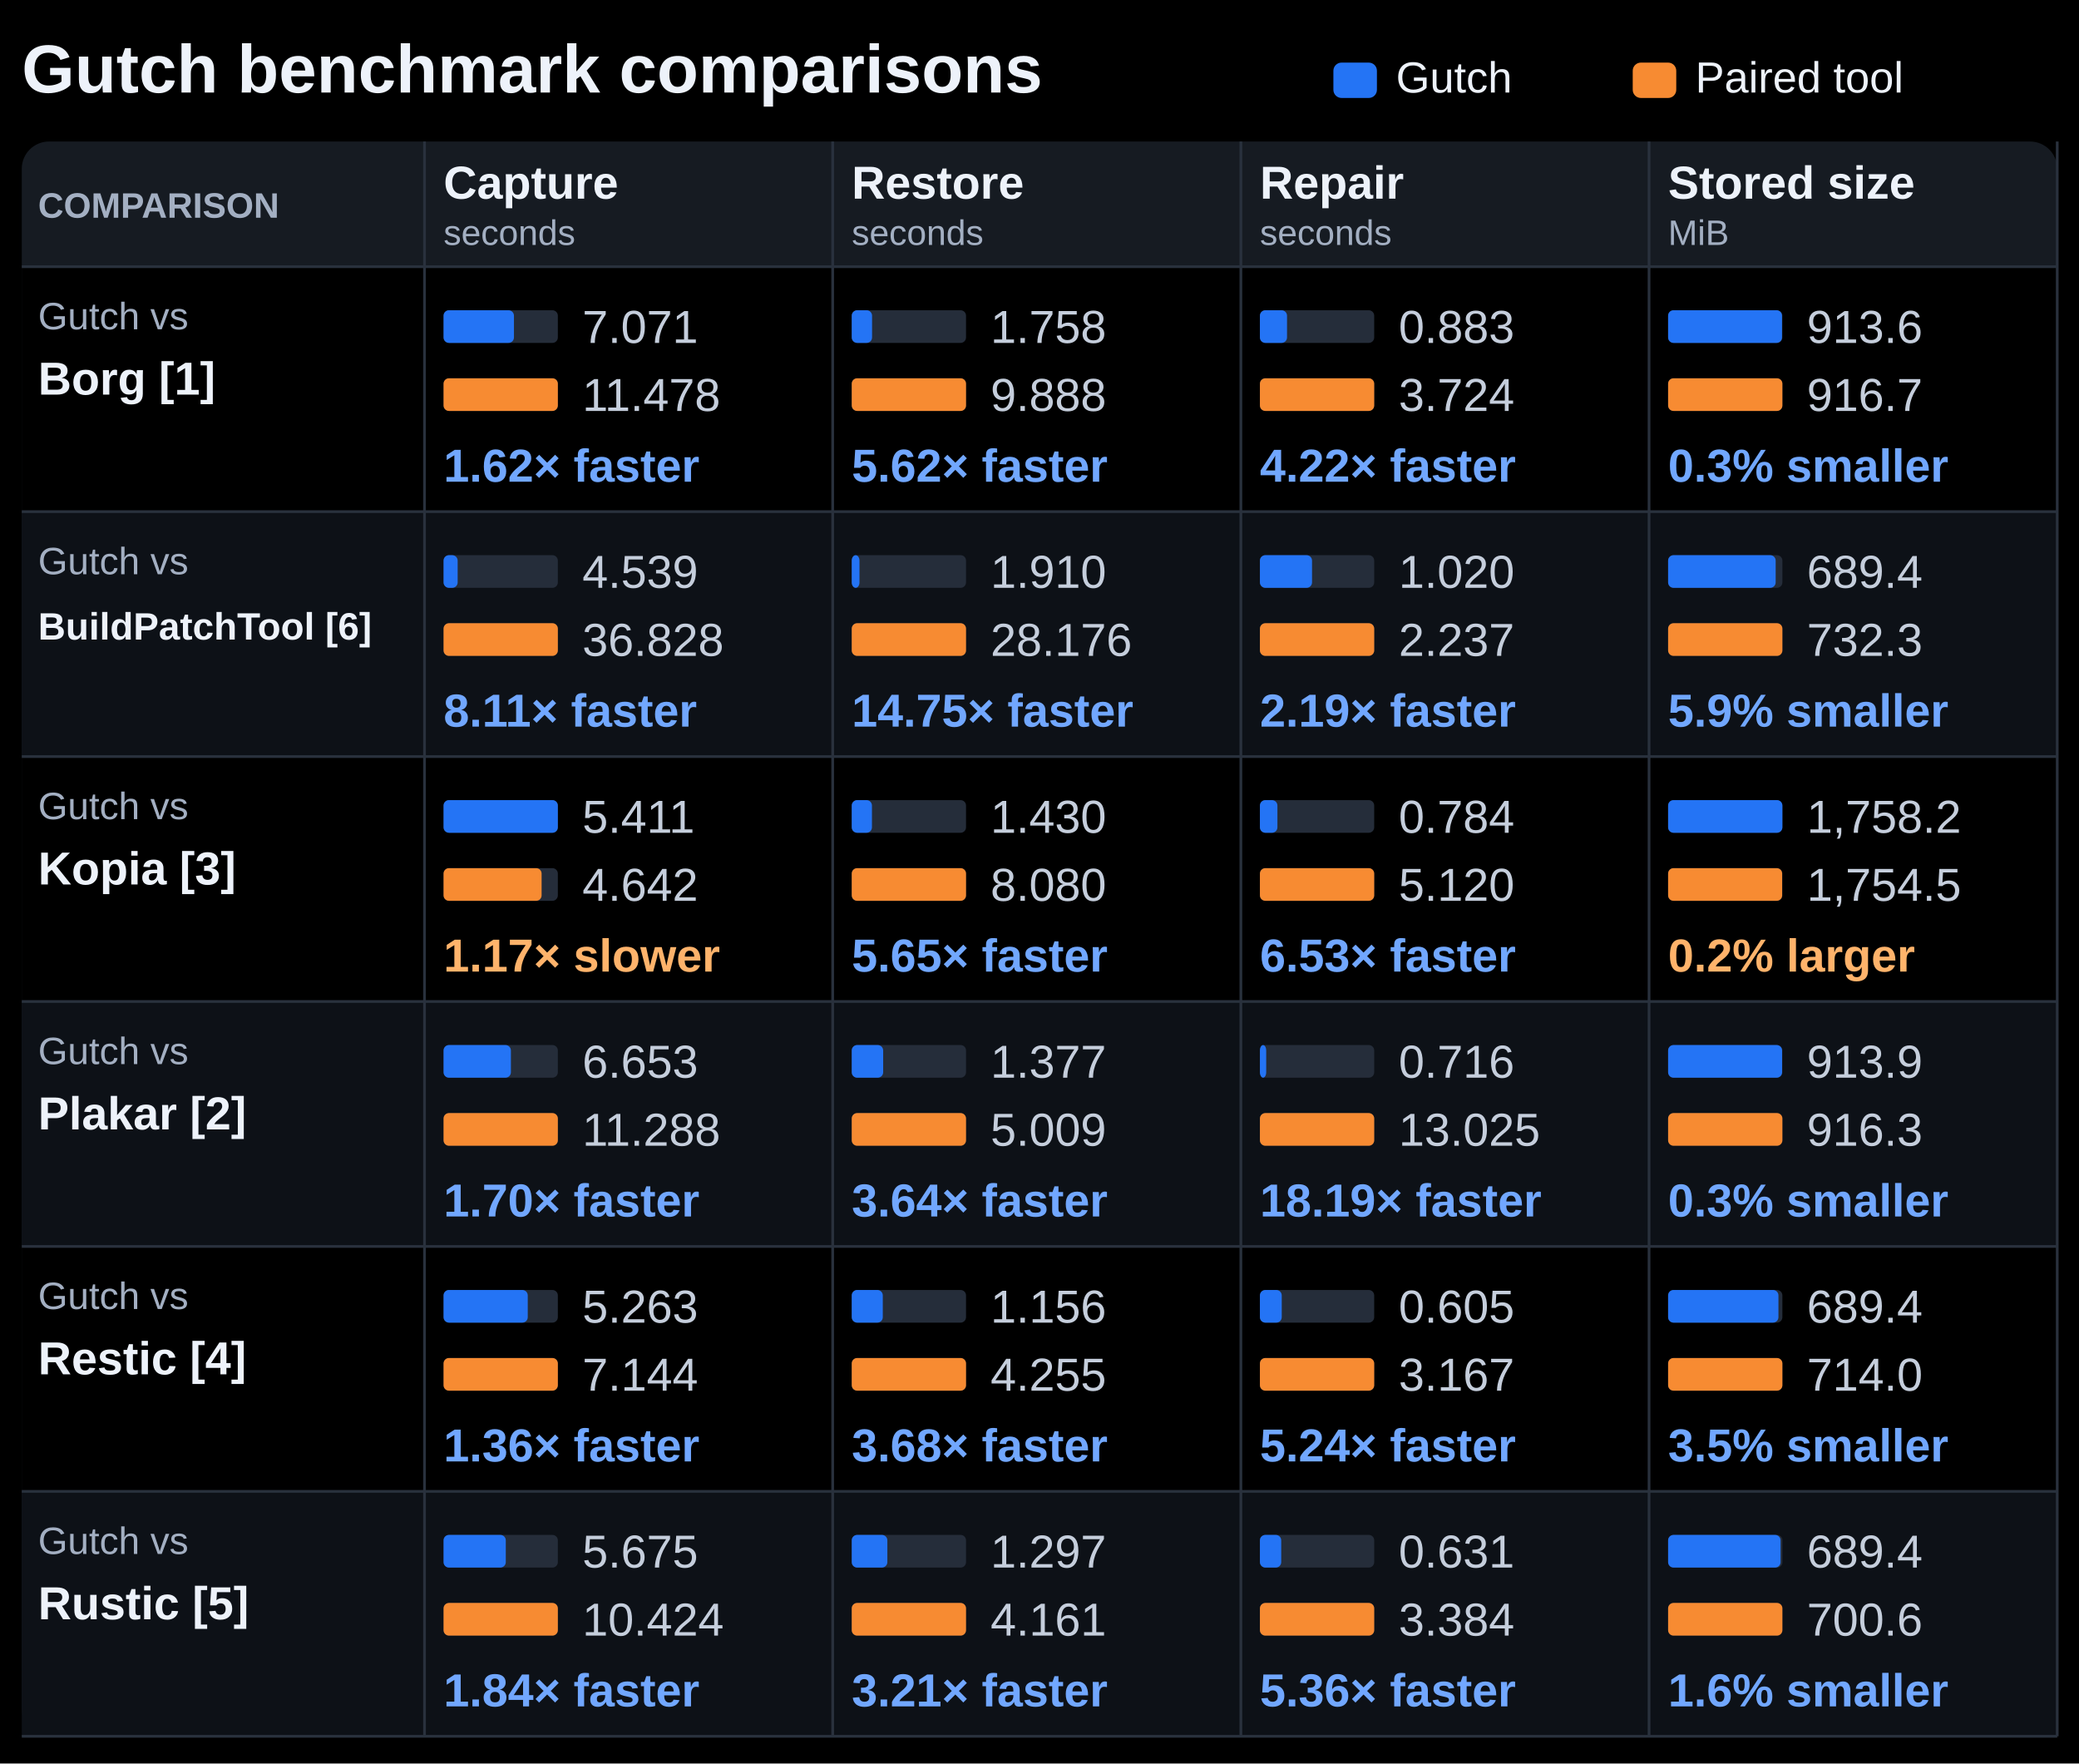
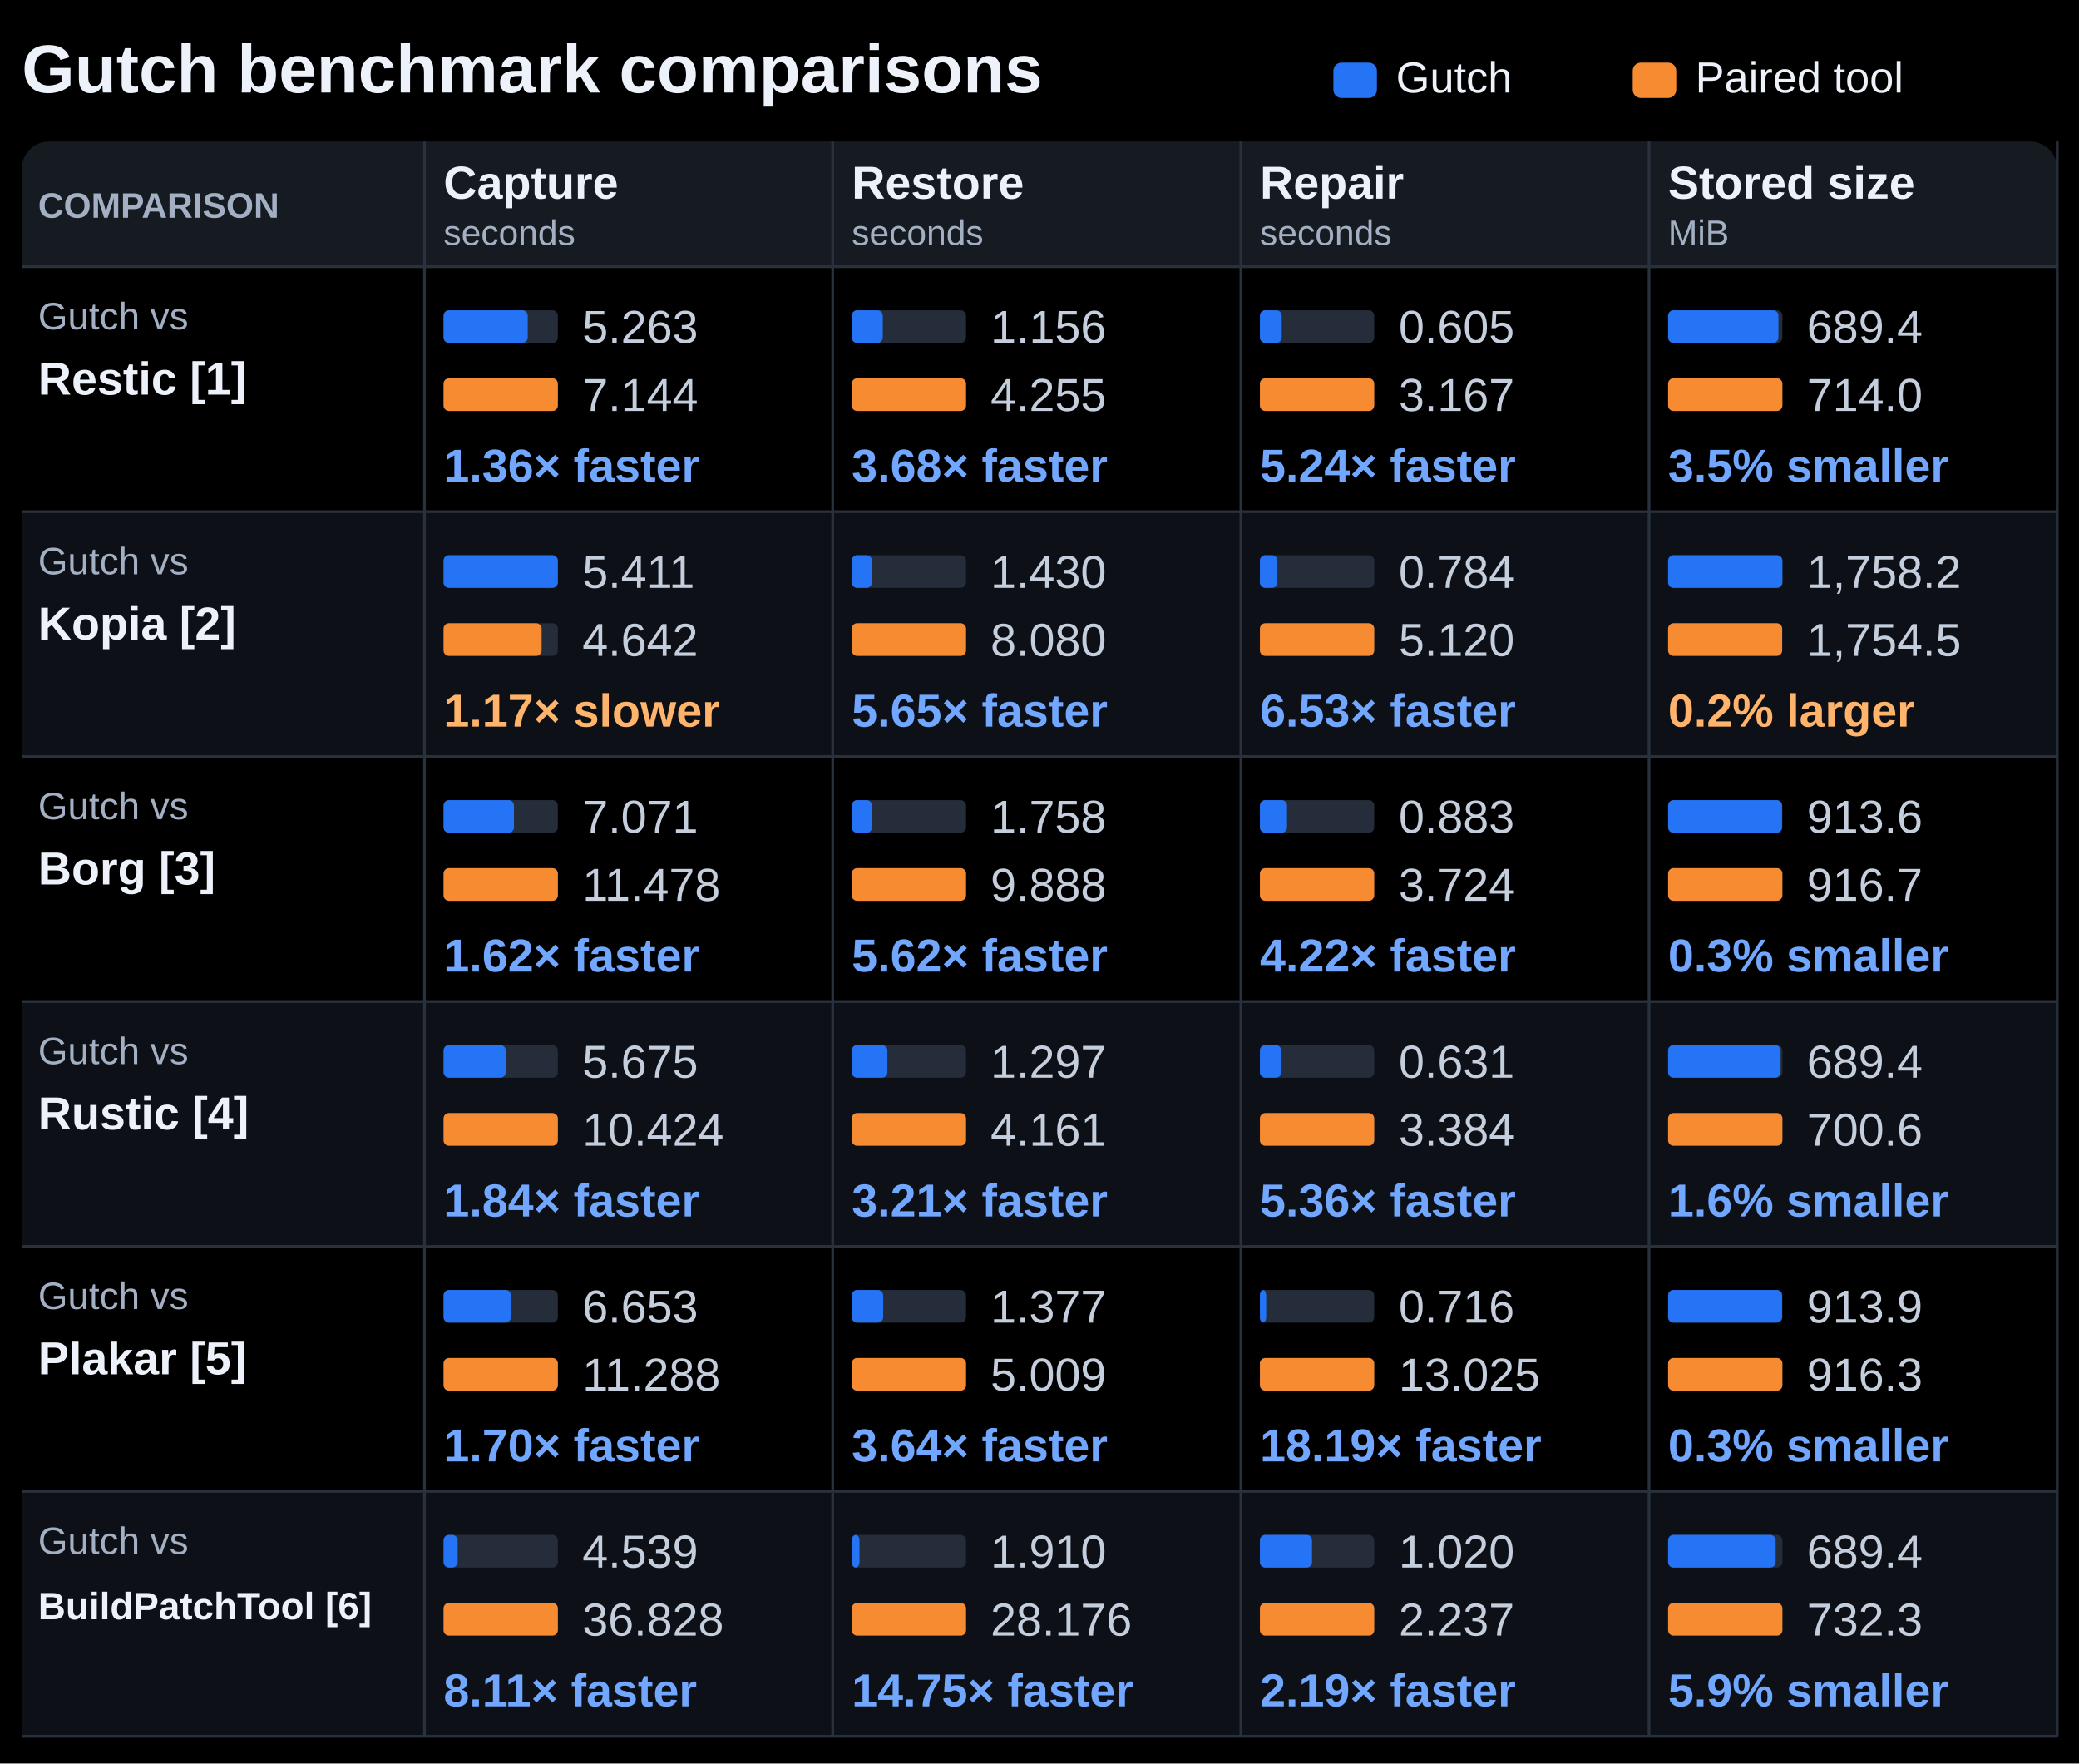
<svg xmlns="http://www.w3.org/2000/svg" width="764" height="648" viewBox="0 0 764 648" role="img" aria-labelledby="title description">
  <rect width="764" height="648" fill="#000000" />
  <g font-family="Segoe UI, Arial, sans-serif" fill="#edf2fa">
    <text x="8" y="34" font-size="25" font-weight="700" fill="#edf2fa" text-anchor="start">Gutch benchmark comparisons</text>
    <rect x="490" y="23" width="16.00" height="13" rx="3" fill="#2474f5" />
    <text x="513" y="34" font-size="16" font-weight="400" fill="#edf2fa" text-anchor="start">Gutch</text>
    <rect x="600" y="23" width="16.00" height="13" rx="3" fill="#f78b32" />
    <text x="623" y="34" font-size="16" font-weight="400" fill="#edf2fa" text-anchor="start">Paired tool</text>
    <rect x="8" y="52" width="748.00" height="586" rx="10" fill="#161b22" />
    <text x="14" y="80" font-size="13" font-weight="700" fill="#a3afc2" text-anchor="start">COMPARISON</text>
    <text x="163" y="73" font-size="17" font-weight="650" fill="#edf2fa" text-anchor="start">Capture</text>
    <text x="163" y="90" font-size="13" font-weight="400" fill="#a3afc2" text-anchor="start">seconds</text>
    <text x="313" y="73" font-size="17" font-weight="650" fill="#edf2fa" text-anchor="start">Restore</text>
    <text x="313" y="90" font-size="13" font-weight="400" fill="#a3afc2" text-anchor="start">seconds</text>
    <text x="463" y="73" font-size="17" font-weight="650" fill="#edf2fa" text-anchor="start">Repair</text>
    <text x="463" y="90" font-size="13" font-weight="400" fill="#a3afc2" text-anchor="start">seconds</text>
    <text x="613" y="73" font-size="17" font-weight="650" fill="#edf2fa" text-anchor="start">Stored size</text>
    <text x="613" y="90" font-size="13" font-weight="400" fill="#a3afc2" text-anchor="start">MiB</text>
    <rect x="8" y="98" width="748.00" height="90" rx="0" fill="#000000" />
    <path d="M8 98H756" stroke="#29313d" />
    <text x="14" y="121" font-size="14" font-weight="400" fill="#a3afc2" text-anchor="start">Gutch vs</text>
-     <text x="14" y="145" font-size="17" font-weight="650" fill="#edf2fa" text-anchor="start">Borg [1]</text>
+     <text x="14" y="145" font-size="17" font-weight="650" fill="#edf2fa" text-anchor="start">Restic [1]</text>
    <rect x="163" y="114" width="42.00" height="12" rx="2" fill="#252d3a" />
-     <rect x="163" y="114" width="25.87" height="12" rx="2" fill="#2474f5" />
-     <text x="214" y="126" font-size="17" font-weight="400" fill="#c5cedc" text-anchor="start">7.071</text>
+     <rect x="163" y="114" width="30.94" height="12" rx="2" fill="#2474f5" />
+     <text x="214" y="126" font-size="17" font-weight="400" fill="#c5cedc" text-anchor="start">5.263</text>
    <rect x="163" y="139" width="42.00" height="12" rx="2" fill="#252d3a" />
    <rect x="163" y="139" width="42.00" height="12" rx="2" fill="#f78b32" />
-     <text x="214" y="151" font-size="17" font-weight="400" fill="#c5cedc" text-anchor="start">11.478</text>
-     <text x="163" y="177" font-size="17" font-weight="700" fill="#71a7ff" text-anchor="start">1.62× faster</text>
+     <text x="214" y="151" font-size="17" font-weight="400" fill="#c5cedc" text-anchor="start">7.144</text>
+     <text x="163" y="177" font-size="17" font-weight="700" fill="#71a7ff" text-anchor="start">1.36× faster</text>
    <rect x="313" y="114" width="42.00" height="12" rx="2" fill="#252d3a" />
-     <rect x="313" y="114" width="7.47" height="12" rx="2" fill="#2474f5" />
-     <text x="364" y="126" font-size="17" font-weight="400" fill="#c5cedc" text-anchor="start">1.758</text>
+     <rect x="313" y="114" width="11.41" height="12" rx="2" fill="#2474f5" />
+     <text x="364" y="126" font-size="17" font-weight="400" fill="#c5cedc" text-anchor="start">1.156</text>
    <rect x="313" y="139" width="42.00" height="12" rx="2" fill="#252d3a" />
    <rect x="313" y="139" width="42.00" height="12" rx="2" fill="#f78b32" />
-     <text x="364" y="151" font-size="17" font-weight="400" fill="#c5cedc" text-anchor="start">9.888</text>
-     <text x="313" y="177" font-size="17" font-weight="700" fill="#71a7ff" text-anchor="start">5.62× faster</text>
+     <text x="364" y="151" font-size="17" font-weight="400" fill="#c5cedc" text-anchor="start">4.255</text>
+     <text x="313" y="177" font-size="17" font-weight="700" fill="#71a7ff" text-anchor="start">3.68× faster</text>
    <rect x="463" y="114" width="42.00" height="12" rx="2" fill="#252d3a" />
-     <rect x="463" y="114" width="9.96" height="12" rx="2" fill="#2474f5" />
-     <text x="514" y="126" font-size="17" font-weight="400" fill="#c5cedc" text-anchor="start">0.883</text>
+     <rect x="463" y="114" width="8.02" height="12" rx="2" fill="#2474f5" />
+     <text x="514" y="126" font-size="17" font-weight="400" fill="#c5cedc" text-anchor="start">0.605</text>
    <rect x="463" y="139" width="42.00" height="12" rx="2" fill="#252d3a" />
    <rect x="463" y="139" width="42.00" height="12" rx="2" fill="#f78b32" />
-     <text x="514" y="151" font-size="17" font-weight="400" fill="#c5cedc" text-anchor="start">3.724</text>
-     <text x="463" y="177" font-size="17" font-weight="700" fill="#71a7ff" text-anchor="start">4.22× faster</text>
+     <text x="514" y="151" font-size="17" font-weight="400" fill="#c5cedc" text-anchor="start">3.167</text>
+     <text x="463" y="177" font-size="17" font-weight="700" fill="#71a7ff" text-anchor="start">5.24× faster</text>
    <rect x="613" y="114" width="42.00" height="12" rx="2" fill="#252d3a" />
-     <rect x="613" y="114" width="41.86" height="12" rx="2" fill="#2474f5" />
-     <text x="664" y="126" font-size="17" font-weight="400" fill="#c5cedc" text-anchor="start">913.6</text>
+     <rect x="613" y="114" width="40.55" height="12" rx="2" fill="#2474f5" />
+     <text x="664" y="126" font-size="17" font-weight="400" fill="#c5cedc" text-anchor="start">689.4</text>
    <rect x="613" y="139" width="42.00" height="12" rx="2" fill="#252d3a" />
    <rect x="613" y="139" width="42.00" height="12" rx="2" fill="#f78b32" />
-     <text x="664" y="151" font-size="17" font-weight="400" fill="#c5cedc" text-anchor="start">916.7</text>
-     <text x="613" y="177" font-size="17" font-weight="700" fill="#71a7ff" text-anchor="start">0.3% smaller</text>
+     <text x="664" y="151" font-size="17" font-weight="400" fill="#c5cedc" text-anchor="start">714.0</text>
+     <text x="613" y="177" font-size="17" font-weight="700" fill="#71a7ff" text-anchor="start">3.5% smaller</text>
    <rect x="8" y="188" width="748.00" height="90" rx="0" fill="#0d1117" />
    <path d="M8 188H756" stroke="#29313d" />
    <text x="14" y="211" font-size="14" font-weight="400" fill="#a3afc2" text-anchor="start">Gutch vs</text>
-     <text x="14" y="235" font-size="14" font-weight="650" fill="#edf2fa" text-anchor="start">BuildPatchTool [6]</text>
+     <text x="14" y="235" font-size="17" font-weight="650" fill="#edf2fa" text-anchor="start">Kopia [2]</text>
    <rect x="163" y="204" width="42.00" height="12" rx="2" fill="#252d3a" />
-     <rect x="163" y="204" width="5.18" height="12" rx="2" fill="#2474f5" />
-     <text x="214" y="216" font-size="17" font-weight="400" fill="#c5cedc" text-anchor="start">4.539</text>
+     <rect x="163" y="204" width="42.00" height="12" rx="2" fill="#2474f5" />
+     <text x="214" y="216" font-size="17" font-weight="400" fill="#c5cedc" text-anchor="start">5.411</text>
    <rect x="163" y="229" width="42.00" height="12" rx="2" fill="#252d3a" />
-     <rect x="163" y="229" width="42.00" height="12" rx="2" fill="#f78b32" />
-     <text x="214" y="241" font-size="17" font-weight="400" fill="#c5cedc" text-anchor="start">36.828</text>
-     <text x="163" y="267" font-size="17" font-weight="700" fill="#71a7ff" text-anchor="start">8.11× faster</text>
+     <rect x="163" y="229" width="36.03" height="12" rx="2" fill="#f78b32" />
+     <text x="214" y="241" font-size="17" font-weight="400" fill="#c5cedc" text-anchor="start">4.642</text>
+     <text x="163" y="267" font-size="17" font-weight="700" fill="#ffb36b" text-anchor="start">1.17× slower</text>
    <rect x="313" y="204" width="42.00" height="12" rx="2" fill="#252d3a" />
-     <rect x="313" y="204" width="2.85" height="12" rx="2" fill="#2474f5" />
-     <text x="364" y="216" font-size="17" font-weight="400" fill="#c5cedc" text-anchor="start">1.910</text>
+     <rect x="313" y="204" width="7.43" height="12" rx="2" fill="#2474f5" />
+     <text x="364" y="216" font-size="17" font-weight="400" fill="#c5cedc" text-anchor="start">1.430</text>
    <rect x="313" y="229" width="42.00" height="12" rx="2" fill="#252d3a" />
    <rect x="313" y="229" width="42.00" height="12" rx="2" fill="#f78b32" />
-     <text x="364" y="241" font-size="17" font-weight="400" fill="#c5cedc" text-anchor="start">28.176</text>
-     <text x="313" y="267" font-size="17" font-weight="700" fill="#71a7ff" text-anchor="start">14.75× faster</text>
+     <text x="364" y="241" font-size="17" font-weight="400" fill="#c5cedc" text-anchor="start">8.080</text>
+     <text x="313" y="267" font-size="17" font-weight="700" fill="#71a7ff" text-anchor="start">5.65× faster</text>
    <rect x="463" y="204" width="42.00" height="12" rx="2" fill="#252d3a" />
-     <rect x="463" y="204" width="19.15" height="12" rx="2" fill="#2474f5" />
-     <text x="514" y="216" font-size="17" font-weight="400" fill="#c5cedc" text-anchor="start">1.020</text>
+     <rect x="463" y="204" width="6.43" height="12" rx="2" fill="#2474f5" />
+     <text x="514" y="216" font-size="17" font-weight="400" fill="#c5cedc" text-anchor="start">0.784</text>
    <rect x="463" y="229" width="42.00" height="12" rx="2" fill="#252d3a" />
    <rect x="463" y="229" width="42.00" height="12" rx="2" fill="#f78b32" />
-     <text x="514" y="241" font-size="17" font-weight="400" fill="#c5cedc" text-anchor="start">2.237</text>
-     <text x="463" y="267" font-size="17" font-weight="700" fill="#71a7ff" text-anchor="start">2.19× faster</text>
+     <text x="514" y="241" font-size="17" font-weight="400" fill="#c5cedc" text-anchor="start">5.120</text>
+     <text x="463" y="267" font-size="17" font-weight="700" fill="#71a7ff" text-anchor="start">6.53× faster</text>
    <rect x="613" y="204" width="42.00" height="12" rx="2" fill="#252d3a" />
-     <rect x="613" y="204" width="39.53" height="12" rx="2" fill="#2474f5" />
-     <text x="664" y="216" font-size="17" font-weight="400" fill="#c5cedc" text-anchor="start">689.4</text>
+     <rect x="613" y="204" width="42.00" height="12" rx="2" fill="#2474f5" />
+     <text x="664" y="216" font-size="17" font-weight="400" fill="#c5cedc" text-anchor="start">1,758.2</text>
    <rect x="613" y="229" width="42.00" height="12" rx="2" fill="#252d3a" />
-     <rect x="613" y="229" width="42.00" height="12" rx="2" fill="#f78b32" />
-     <text x="664" y="241" font-size="17" font-weight="400" fill="#c5cedc" text-anchor="start">732.3</text>
-     <text x="613" y="267" font-size="17" font-weight="700" fill="#71a7ff" text-anchor="start">5.9% smaller</text>
+     <rect x="613" y="229" width="41.91" height="12" rx="2" fill="#f78b32" />
+     <text x="664" y="241" font-size="17" font-weight="400" fill="#c5cedc" text-anchor="start">1,754.5</text>
+     <text x="613" y="267" font-size="17" font-weight="700" fill="#ffb36b" text-anchor="start">0.2% larger</text>
    <rect x="8" y="278" width="748.00" height="90" rx="0" fill="#000000" />
    <path d="M8 278H756" stroke="#29313d" />
    <text x="14" y="301" font-size="14" font-weight="400" fill="#a3afc2" text-anchor="start">Gutch vs</text>
-     <text x="14" y="325" font-size="17" font-weight="650" fill="#edf2fa" text-anchor="start">Kopia [3]</text>
+     <text x="14" y="325" font-size="17" font-weight="650" fill="#edf2fa" text-anchor="start">Borg [3]</text>
    <rect x="163" y="294" width="42.00" height="12" rx="2" fill="#252d3a" />
-     <rect x="163" y="294" width="42.00" height="12" rx="2" fill="#2474f5" />
-     <text x="214" y="306" font-size="17" font-weight="400" fill="#c5cedc" text-anchor="start">5.411</text>
+     <rect x="163" y="294" width="25.87" height="12" rx="2" fill="#2474f5" />
+     <text x="214" y="306" font-size="17" font-weight="400" fill="#c5cedc" text-anchor="start">7.071</text>
    <rect x="163" y="319" width="42.00" height="12" rx="2" fill="#252d3a" />
-     <rect x="163" y="319" width="36.03" height="12" rx="2" fill="#f78b32" />
-     <text x="214" y="331" font-size="17" font-weight="400" fill="#c5cedc" text-anchor="start">4.642</text>
-     <text x="163" y="357" font-size="17" font-weight="700" fill="#ffb36b" text-anchor="start">1.17× slower</text>
+     <rect x="163" y="319" width="42.00" height="12" rx="2" fill="#f78b32" />
+     <text x="214" y="331" font-size="17" font-weight="400" fill="#c5cedc" text-anchor="start">11.478</text>
+     <text x="163" y="357" font-size="17" font-weight="700" fill="#71a7ff" text-anchor="start">1.62× faster</text>
    <rect x="313" y="294" width="42.00" height="12" rx="2" fill="#252d3a" />
-     <rect x="313" y="294" width="7.43" height="12" rx="2" fill="#2474f5" />
-     <text x="364" y="306" font-size="17" font-weight="400" fill="#c5cedc" text-anchor="start">1.430</text>
+     <rect x="313" y="294" width="7.47" height="12" rx="2" fill="#2474f5" />
+     <text x="364" y="306" font-size="17" font-weight="400" fill="#c5cedc" text-anchor="start">1.758</text>
    <rect x="313" y="319" width="42.00" height="12" rx="2" fill="#252d3a" />
    <rect x="313" y="319" width="42.00" height="12" rx="2" fill="#f78b32" />
-     <text x="364" y="331" font-size="17" font-weight="400" fill="#c5cedc" text-anchor="start">8.080</text>
-     <text x="313" y="357" font-size="17" font-weight="700" fill="#71a7ff" text-anchor="start">5.65× faster</text>
+     <text x="364" y="331" font-size="17" font-weight="400" fill="#c5cedc" text-anchor="start">9.888</text>
+     <text x="313" y="357" font-size="17" font-weight="700" fill="#71a7ff" text-anchor="start">5.62× faster</text>
    <rect x="463" y="294" width="42.00" height="12" rx="2" fill="#252d3a" />
-     <rect x="463" y="294" width="6.43" height="12" rx="2" fill="#2474f5" />
-     <text x="514" y="306" font-size="17" font-weight="400" fill="#c5cedc" text-anchor="start">0.784</text>
+     <rect x="463" y="294" width="9.96" height="12" rx="2" fill="#2474f5" />
+     <text x="514" y="306" font-size="17" font-weight="400" fill="#c5cedc" text-anchor="start">0.883</text>
    <rect x="463" y="319" width="42.00" height="12" rx="2" fill="#252d3a" />
    <rect x="463" y="319" width="42.00" height="12" rx="2" fill="#f78b32" />
-     <text x="514" y="331" font-size="17" font-weight="400" fill="#c5cedc" text-anchor="start">5.120</text>
-     <text x="463" y="357" font-size="17" font-weight="700" fill="#71a7ff" text-anchor="start">6.53× faster</text>
+     <text x="514" y="331" font-size="17" font-weight="400" fill="#c5cedc" text-anchor="start">3.724</text>
+     <text x="463" y="357" font-size="17" font-weight="700" fill="#71a7ff" text-anchor="start">4.22× faster</text>
    <rect x="613" y="294" width="42.00" height="12" rx="2" fill="#252d3a" />
-     <rect x="613" y="294" width="42.00" height="12" rx="2" fill="#2474f5" />
-     <text x="664" y="306" font-size="17" font-weight="400" fill="#c5cedc" text-anchor="start">1,758.2</text>
+     <rect x="613" y="294" width="41.86" height="12" rx="2" fill="#2474f5" />
+     <text x="664" y="306" font-size="17" font-weight="400" fill="#c5cedc" text-anchor="start">913.6</text>
    <rect x="613" y="319" width="42.00" height="12" rx="2" fill="#252d3a" />
-     <rect x="613" y="319" width="41.91" height="12" rx="2" fill="#f78b32" />
-     <text x="664" y="331" font-size="17" font-weight="400" fill="#c5cedc" text-anchor="start">1,754.5</text>
-     <text x="613" y="357" font-size="17" font-weight="700" fill="#ffb36b" text-anchor="start">0.2% larger</text>
+     <rect x="613" y="319" width="42.00" height="12" rx="2" fill="#f78b32" />
+     <text x="664" y="331" font-size="17" font-weight="400" fill="#c5cedc" text-anchor="start">916.7</text>
+     <text x="613" y="357" font-size="17" font-weight="700" fill="#71a7ff" text-anchor="start">0.3% smaller</text>
    <rect x="8" y="368" width="748.00" height="90" rx="0" fill="#0d1117" />
    <path d="M8 368H756" stroke="#29313d" />
    <text x="14" y="391" font-size="14" font-weight="400" fill="#a3afc2" text-anchor="start">Gutch vs</text>
-     <text x="14" y="415" font-size="17" font-weight="650" fill="#edf2fa" text-anchor="start">Plakar [2]</text>
+     <text x="14" y="415" font-size="17" font-weight="650" fill="#edf2fa" text-anchor="start">Rustic [4]</text>
    <rect x="163" y="384" width="42.00" height="12" rx="2" fill="#252d3a" />
-     <rect x="163" y="384" width="24.75" height="12" rx="2" fill="#2474f5" />
-     <text x="214" y="396" font-size="17" font-weight="400" fill="#c5cedc" text-anchor="start">6.653</text>
+     <rect x="163" y="384" width="22.87" height="12" rx="2" fill="#2474f5" />
+     <text x="214" y="396" font-size="17" font-weight="400" fill="#c5cedc" text-anchor="start">5.675</text>
    <rect x="163" y="409" width="42.00" height="12" rx="2" fill="#252d3a" />
    <rect x="163" y="409" width="42.00" height="12" rx="2" fill="#f78b32" />
-     <text x="214" y="421" font-size="17" font-weight="400" fill="#c5cedc" text-anchor="start">11.288</text>
-     <text x="163" y="447" font-size="17" font-weight="700" fill="#71a7ff" text-anchor="start">1.70× faster</text>
+     <text x="214" y="421" font-size="17" font-weight="400" fill="#c5cedc" text-anchor="start">10.424</text>
+     <text x="163" y="447" font-size="17" font-weight="700" fill="#71a7ff" text-anchor="start">1.84× faster</text>
    <rect x="313" y="384" width="42.00" height="12" rx="2" fill="#252d3a" />
-     <rect x="313" y="384" width="11.55" height="12" rx="2" fill="#2474f5" />
-     <text x="364" y="396" font-size="17" font-weight="400" fill="#c5cedc" text-anchor="start">1.377</text>
+     <rect x="313" y="384" width="13.09" height="12" rx="2" fill="#2474f5" />
+     <text x="364" y="396" font-size="17" font-weight="400" fill="#c5cedc" text-anchor="start">1.297</text>
    <rect x="313" y="409" width="42.00" height="12" rx="2" fill="#252d3a" />
    <rect x="313" y="409" width="42.00" height="12" rx="2" fill="#f78b32" />
-     <text x="364" y="421" font-size="17" font-weight="400" fill="#c5cedc" text-anchor="start">5.009</text>
-     <text x="313" y="447" font-size="17" font-weight="700" fill="#71a7ff" text-anchor="start">3.64× faster</text>
+     <text x="364" y="421" font-size="17" font-weight="400" fill="#c5cedc" text-anchor="start">4.161</text>
+     <text x="313" y="447" font-size="17" font-weight="700" fill="#71a7ff" text-anchor="start">3.21× faster</text>
    <rect x="463" y="384" width="42.00" height="12" rx="2" fill="#252d3a" />
-     <rect x="463" y="384" width="2.31" height="12" rx="2" fill="#2474f5" />
-     <text x="514" y="396" font-size="17" font-weight="400" fill="#c5cedc" text-anchor="start">0.716</text>
+     <rect x="463" y="384" width="7.83" height="12" rx="2" fill="#2474f5" />
+     <text x="514" y="396" font-size="17" font-weight="400" fill="#c5cedc" text-anchor="start">0.631</text>
    <rect x="463" y="409" width="42.00" height="12" rx="2" fill="#252d3a" />
    <rect x="463" y="409" width="42.00" height="12" rx="2" fill="#f78b32" />
-     <text x="514" y="421" font-size="17" font-weight="400" fill="#c5cedc" text-anchor="start">13.025</text>
-     <text x="463" y="447" font-size="17" font-weight="700" fill="#71a7ff" text-anchor="start">18.19× faster</text>
+     <text x="514" y="421" font-size="17" font-weight="400" fill="#c5cedc" text-anchor="start">3.384</text>
+     <text x="463" y="447" font-size="17" font-weight="700" fill="#71a7ff" text-anchor="start">5.36× faster</text>
    <rect x="613" y="384" width="42.00" height="12" rx="2" fill="#252d3a" />
-     <rect x="613" y="384" width="41.89" height="12" rx="2" fill="#2474f5" />
-     <text x="664" y="396" font-size="17" font-weight="400" fill="#c5cedc" text-anchor="start">913.9</text>
+     <rect x="613" y="384" width="41.33" height="12" rx="2" fill="#2474f5" />
+     <text x="664" y="396" font-size="17" font-weight="400" fill="#c5cedc" text-anchor="start">689.4</text>
    <rect x="613" y="409" width="42.00" height="12" rx="2" fill="#252d3a" />
    <rect x="613" y="409" width="42.00" height="12" rx="2" fill="#f78b32" />
-     <text x="664" y="421" font-size="17" font-weight="400" fill="#c5cedc" text-anchor="start">916.3</text>
-     <text x="613" y="447" font-size="17" font-weight="700" fill="#71a7ff" text-anchor="start">0.3% smaller</text>
+     <text x="664" y="421" font-size="17" font-weight="400" fill="#c5cedc" text-anchor="start">700.6</text>
+     <text x="613" y="447" font-size="17" font-weight="700" fill="#71a7ff" text-anchor="start">1.6% smaller</text>
    <rect x="8" y="458" width="748.00" height="90" rx="0" fill="#000000" />
    <path d="M8 458H756" stroke="#29313d" />
    <text x="14" y="481" font-size="14" font-weight="400" fill="#a3afc2" text-anchor="start">Gutch vs</text>
-     <text x="14" y="505" font-size="17" font-weight="650" fill="#edf2fa" text-anchor="start">Restic [4]</text>
+     <text x="14" y="505" font-size="17" font-weight="650" fill="#edf2fa" text-anchor="start">Plakar [5]</text>
    <rect x="163" y="474" width="42.00" height="12" rx="2" fill="#252d3a" />
-     <rect x="163" y="474" width="30.94" height="12" rx="2" fill="#2474f5" />
-     <text x="214" y="486" font-size="17" font-weight="400" fill="#c5cedc" text-anchor="start">5.263</text>
+     <rect x="163" y="474" width="24.75" height="12" rx="2" fill="#2474f5" />
+     <text x="214" y="486" font-size="17" font-weight="400" fill="#c5cedc" text-anchor="start">6.653</text>
    <rect x="163" y="499" width="42.00" height="12" rx="2" fill="#252d3a" />
    <rect x="163" y="499" width="42.00" height="12" rx="2" fill="#f78b32" />
-     <text x="214" y="511" font-size="17" font-weight="400" fill="#c5cedc" text-anchor="start">7.144</text>
-     <text x="163" y="537" font-size="17" font-weight="700" fill="#71a7ff" text-anchor="start">1.36× faster</text>
+     <text x="214" y="511" font-size="17" font-weight="400" fill="#c5cedc" text-anchor="start">11.288</text>
+     <text x="163" y="537" font-size="17" font-weight="700" fill="#71a7ff" text-anchor="start">1.70× faster</text>
    <rect x="313" y="474" width="42.00" height="12" rx="2" fill="#252d3a" />
-     <rect x="313" y="474" width="11.41" height="12" rx="2" fill="#2474f5" />
-     <text x="364" y="486" font-size="17" font-weight="400" fill="#c5cedc" text-anchor="start">1.156</text>
+     <rect x="313" y="474" width="11.55" height="12" rx="2" fill="#2474f5" />
+     <text x="364" y="486" font-size="17" font-weight="400" fill="#c5cedc" text-anchor="start">1.377</text>
    <rect x="313" y="499" width="42.00" height="12" rx="2" fill="#252d3a" />
    <rect x="313" y="499" width="42.00" height="12" rx="2" fill="#f78b32" />
-     <text x="364" y="511" font-size="17" font-weight="400" fill="#c5cedc" text-anchor="start">4.255</text>
-     <text x="313" y="537" font-size="17" font-weight="700" fill="#71a7ff" text-anchor="start">3.68× faster</text>
+     <text x="364" y="511" font-size="17" font-weight="400" fill="#c5cedc" text-anchor="start">5.009</text>
+     <text x="313" y="537" font-size="17" font-weight="700" fill="#71a7ff" text-anchor="start">3.64× faster</text>
    <rect x="463" y="474" width="42.00" height="12" rx="2" fill="#252d3a" />
-     <rect x="463" y="474" width="8.02" height="12" rx="2" fill="#2474f5" />
-     <text x="514" y="486" font-size="17" font-weight="400" fill="#c5cedc" text-anchor="start">0.605</text>
+     <rect x="463" y="474" width="2.31" height="12" rx="2" fill="#2474f5" />
+     <text x="514" y="486" font-size="17" font-weight="400" fill="#c5cedc" text-anchor="start">0.716</text>
    <rect x="463" y="499" width="42.00" height="12" rx="2" fill="#252d3a" />
    <rect x="463" y="499" width="42.00" height="12" rx="2" fill="#f78b32" />
-     <text x="514" y="511" font-size="17" font-weight="400" fill="#c5cedc" text-anchor="start">3.167</text>
-     <text x="463" y="537" font-size="17" font-weight="700" fill="#71a7ff" text-anchor="start">5.24× faster</text>
+     <text x="514" y="511" font-size="17" font-weight="400" fill="#c5cedc" text-anchor="start">13.025</text>
+     <text x="463" y="537" font-size="17" font-weight="700" fill="#71a7ff" text-anchor="start">18.19× faster</text>
    <rect x="613" y="474" width="42.00" height="12" rx="2" fill="#252d3a" />
-     <rect x="613" y="474" width="40.55" height="12" rx="2" fill="#2474f5" />
-     <text x="664" y="486" font-size="17" font-weight="400" fill="#c5cedc" text-anchor="start">689.4</text>
+     <rect x="613" y="474" width="41.89" height="12" rx="2" fill="#2474f5" />
+     <text x="664" y="486" font-size="17" font-weight="400" fill="#c5cedc" text-anchor="start">913.9</text>
    <rect x="613" y="499" width="42.00" height="12" rx="2" fill="#252d3a" />
    <rect x="613" y="499" width="42.00" height="12" rx="2" fill="#f78b32" />
-     <text x="664" y="511" font-size="17" font-weight="400" fill="#c5cedc" text-anchor="start">714.0</text>
-     <text x="613" y="537" font-size="17" font-weight="700" fill="#71a7ff" text-anchor="start">3.5% smaller</text>
+     <text x="664" y="511" font-size="17" font-weight="400" fill="#c5cedc" text-anchor="start">916.3</text>
+     <text x="613" y="537" font-size="17" font-weight="700" fill="#71a7ff" text-anchor="start">0.3% smaller</text>
    <rect x="8" y="548" width="748.00" height="90" rx="0" fill="#0d1117" />
    <path d="M8 548H756" stroke="#29313d" />
    <text x="14" y="571" font-size="14" font-weight="400" fill="#a3afc2" text-anchor="start">Gutch vs</text>
-     <text x="14" y="595" font-size="17" font-weight="650" fill="#edf2fa" text-anchor="start">Rustic [5]</text>
+     <text x="14" y="595" font-size="14" font-weight="650" fill="#edf2fa" text-anchor="start">BuildPatchTool [6]</text>
    <rect x="163" y="564" width="42.00" height="12" rx="2" fill="#252d3a" />
-     <rect x="163" y="564" width="22.87" height="12" rx="2" fill="#2474f5" />
-     <text x="214" y="576" font-size="17" font-weight="400" fill="#c5cedc" text-anchor="start">5.675</text>
+     <rect x="163" y="564" width="5.18" height="12" rx="2" fill="#2474f5" />
+     <text x="214" y="576" font-size="17" font-weight="400" fill="#c5cedc" text-anchor="start">4.539</text>
    <rect x="163" y="589" width="42.00" height="12" rx="2" fill="#252d3a" />
    <rect x="163" y="589" width="42.00" height="12" rx="2" fill="#f78b32" />
-     <text x="214" y="601" font-size="17" font-weight="400" fill="#c5cedc" text-anchor="start">10.424</text>
-     <text x="163" y="627" font-size="17" font-weight="700" fill="#71a7ff" text-anchor="start">1.84× faster</text>
+     <text x="214" y="601" font-size="17" font-weight="400" fill="#c5cedc" text-anchor="start">36.828</text>
+     <text x="163" y="627" font-size="17" font-weight="700" fill="#71a7ff" text-anchor="start">8.11× faster</text>
    <rect x="313" y="564" width="42.00" height="12" rx="2" fill="#252d3a" />
-     <rect x="313" y="564" width="13.09" height="12" rx="2" fill="#2474f5" />
-     <text x="364" y="576" font-size="17" font-weight="400" fill="#c5cedc" text-anchor="start">1.297</text>
+     <rect x="313" y="564" width="2.85" height="12" rx="2" fill="#2474f5" />
+     <text x="364" y="576" font-size="17" font-weight="400" fill="#c5cedc" text-anchor="start">1.910</text>
    <rect x="313" y="589" width="42.00" height="12" rx="2" fill="#252d3a" />
    <rect x="313" y="589" width="42.00" height="12" rx="2" fill="#f78b32" />
-     <text x="364" y="601" font-size="17" font-weight="400" fill="#c5cedc" text-anchor="start">4.161</text>
-     <text x="313" y="627" font-size="17" font-weight="700" fill="#71a7ff" text-anchor="start">3.21× faster</text>
+     <text x="364" y="601" font-size="17" font-weight="400" fill="#c5cedc" text-anchor="start">28.176</text>
+     <text x="313" y="627" font-size="17" font-weight="700" fill="#71a7ff" text-anchor="start">14.75× faster</text>
    <rect x="463" y="564" width="42.00" height="12" rx="2" fill="#252d3a" />
-     <rect x="463" y="564" width="7.83" height="12" rx="2" fill="#2474f5" />
-     <text x="514" y="576" font-size="17" font-weight="400" fill="#c5cedc" text-anchor="start">0.631</text>
+     <rect x="463" y="564" width="19.15" height="12" rx="2" fill="#2474f5" />
+     <text x="514" y="576" font-size="17" font-weight="400" fill="#c5cedc" text-anchor="start">1.020</text>
    <rect x="463" y="589" width="42.00" height="12" rx="2" fill="#252d3a" />
    <rect x="463" y="589" width="42.00" height="12" rx="2" fill="#f78b32" />
-     <text x="514" y="601" font-size="17" font-weight="400" fill="#c5cedc" text-anchor="start">3.384</text>
-     <text x="463" y="627" font-size="17" font-weight="700" fill="#71a7ff" text-anchor="start">5.36× faster</text>
+     <text x="514" y="601" font-size="17" font-weight="400" fill="#c5cedc" text-anchor="start">2.237</text>
+     <text x="463" y="627" font-size="17" font-weight="700" fill="#71a7ff" text-anchor="start">2.19× faster</text>
    <rect x="613" y="564" width="42.00" height="12" rx="2" fill="#252d3a" />
-     <rect x="613" y="564" width="41.33" height="12" rx="2" fill="#2474f5" />
+     <rect x="613" y="564" width="39.53" height="12" rx="2" fill="#2474f5" />
    <text x="664" y="576" font-size="17" font-weight="400" fill="#c5cedc" text-anchor="start">689.4</text>
    <rect x="613" y="589" width="42.00" height="12" rx="2" fill="#252d3a" />
    <rect x="613" y="589" width="42.00" height="12" rx="2" fill="#f78b32" />
-     <text x="664" y="601" font-size="17" font-weight="400" fill="#c5cedc" text-anchor="start">700.6</text>
-     <text x="613" y="627" font-size="17" font-weight="700" fill="#71a7ff" text-anchor="start">1.6% smaller</text>
+     <text x="664" y="601" font-size="17" font-weight="400" fill="#c5cedc" text-anchor="start">732.3</text>
+     <text x="613" y="627" font-size="17" font-weight="700" fill="#71a7ff" text-anchor="start">5.9% smaller</text>
    <path d="M156 52V638" stroke="#29313d" />
    <path d="M306 52V638" stroke="#29313d" />
    <path d="M456 52V638" stroke="#29313d" />
    <path d="M606 52V638" stroke="#29313d" />
    <path d="M756 52V638" stroke="#29313d" />
    <path d="M8 638H756" stroke="#29313d" />
  </g>
</svg>
